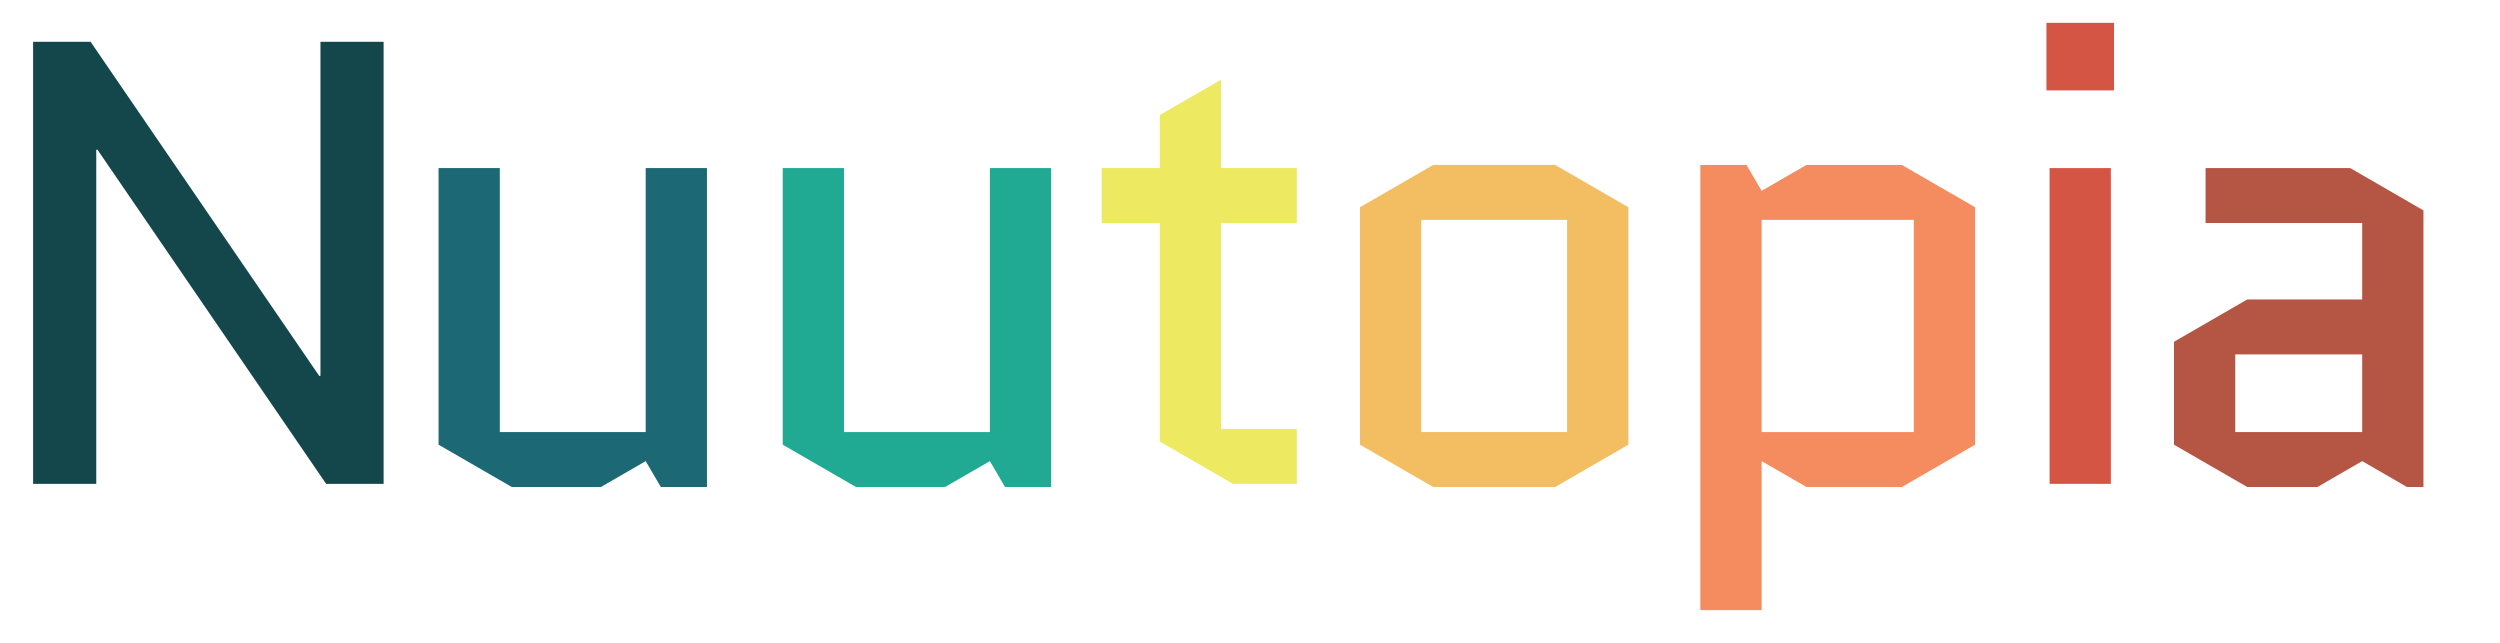
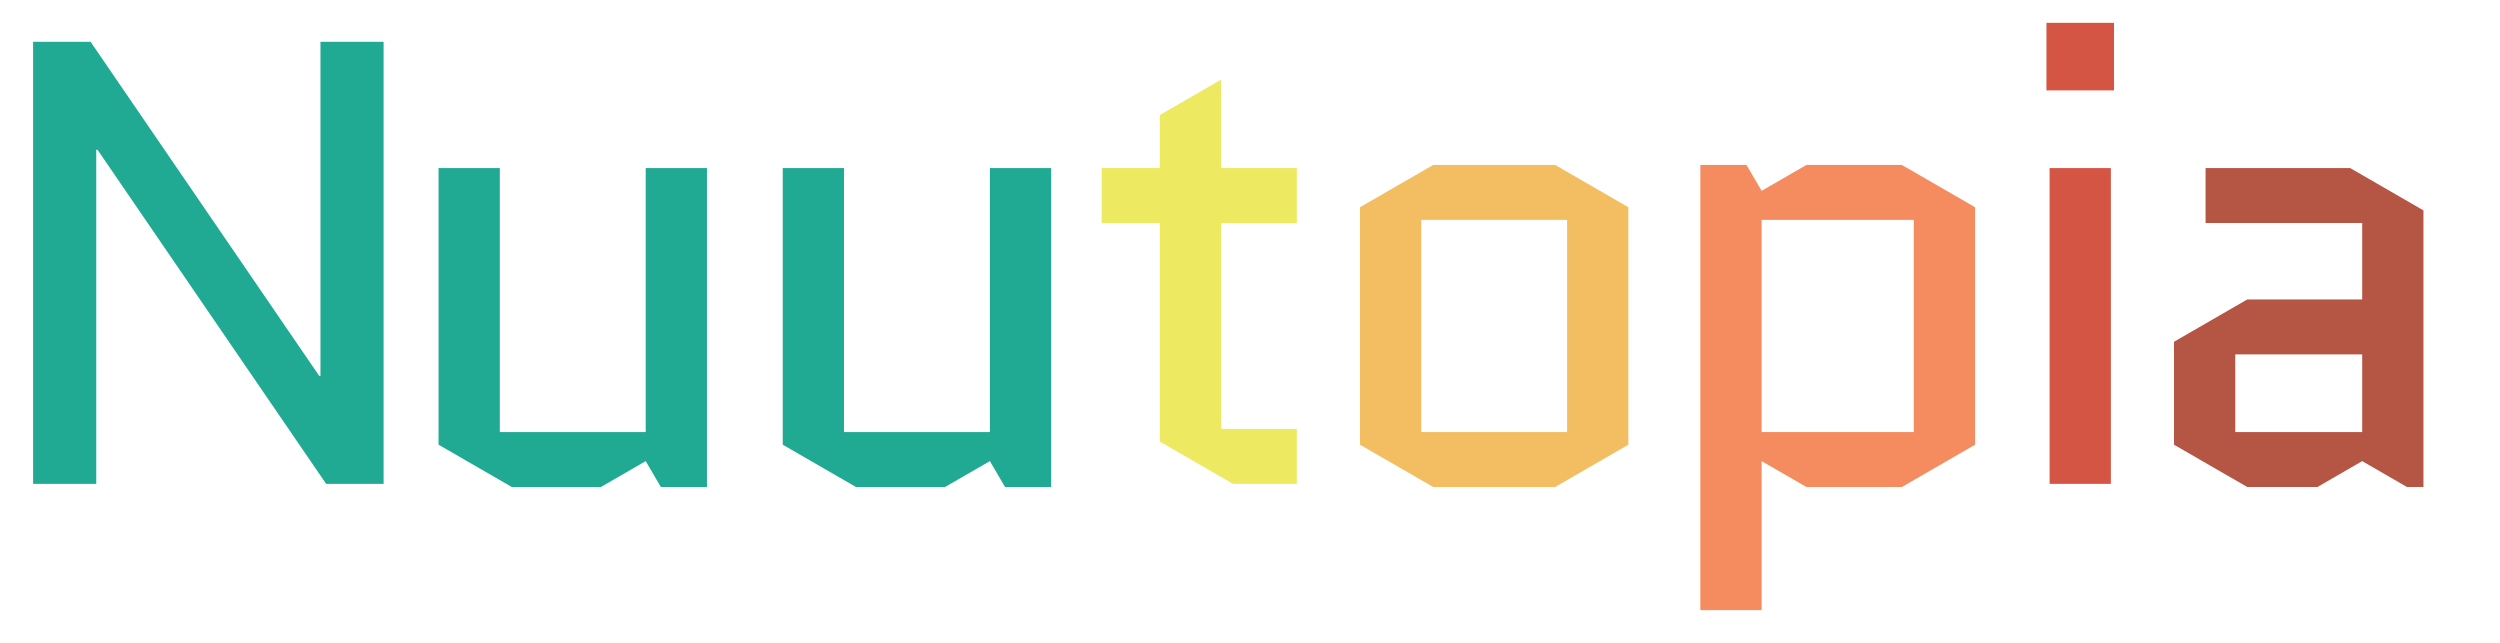
<svg xmlns="http://www.w3.org/2000/svg" version="1.1" id="Layer_1" x="0px" y="0px" width="288px" height="74px" viewBox="0 0 288 74" enable-background="new 0 0 288 74" xml:space="preserve">
-   <path fill="#13474C" d="M11.089,17.253V55.74H3.813V4.812h6.621l26.337,38.487h0.146V4.812h7.275V55.74h-6.621L11.234,17.253H11.089  z">
+   <path fill="#21AA93" d="M11.089,17.253V55.74H3.813V4.812h6.621l26.337,38.487h0.146V4.812h7.275V55.74h-6.621L11.234,17.253H11.089  z">
    <animateTransform id="slide" attributeName="transform" attributeType="XML" type="translate" dur="1.5s" values="0,6;0,-6;0,6" repeatCount="indefinite" />
  </path>
-   <path fill="#1C6975" d="M50.521,51.229V19.363h7.057v30.411h16.806V19.363h7.057v36.741H76.13l-1.746-2.983l-5.166,2.983H58.96  L50.521,51.229z">
+   <path fill="#21AA93" d="M50.521,51.229V19.363h7.057v30.411h16.806V19.363h7.057v36.741H76.13l-1.746-2.983l-5.166,2.983H58.96  L50.521,51.229z">
    <animateTransform id="slide" attributeName="transform" attributeType="XML" type="translate" dur="1.5s" values="0,6;0,-6;0,6" repeatCount="indefinite" />
  </path>
  <path fill="#21AA93" d="M90.171,51.229V19.363h7.057v30.411h16.806V19.363h7.057v36.741h-5.311l-1.746-2.983l-5.166,2.983H98.61  L90.171,51.229z">
    <animateTransform id="slide" attributeName="transform" attributeType="XML" type="translate" begin="0.1" dur="1.5s" values="0,6;0,-6;0,6" repeatCount="indefinite" />
  </path>
  <path fill="#EDEA61" d="M126.911,25.693v-6.33h6.693v-6.111l7.057-4.074v10.186h8.731v6.33h-8.731v23.718h8.731v6.33h-7.349  l-8.439-4.875V25.693H126.911z">
    <animateTransform id="slide" attributeName="transform" attributeType="XML" type="translate" begin="0.2" dur="1.5s" values="0,6;0,-6;0,6" repeatCount="indefinite" />
  </path>
  <path fill="#F2BE61" d="M187.588,51.229l-8.439,4.875h-14.042l-8.439-4.875V23.874L165.106,19h14.042l8.439,4.875V51.229z   M163.725,25.329v24.445h16.806V25.329H163.725z">
    <animateTransform id="slide" attributeName="transform" attributeType="XML" type="translate" begin="0.3" dur="1.5s" values="0,6;0,-6;0,6" repeatCount="indefinite" />
  </path>
  <path fill="#F48C5F" d="M219.09,56.104h-10.986l-5.165-2.983v17.17h-7.058V19h5.312l1.746,2.983L208.104,19h10.986l8.439,4.875  v27.355L219.09,56.104z M202.938,25.329v24.445h17.533V25.329H202.938z">
    <animateTransform id="slide" attributeName="transform" attributeType="XML" type="translate" begin="0.4" dur="1.5s" values="0,6;0,-6;0,6" repeatCount="indefinite" />
  </path>
  <path fill="#D55544" d="M235.75,10.415V2.63h7.784v7.785H235.75z M243.171,19.363V55.74h-7.058V19.363H243.171z">
    <animateTransform id="slide" attributeName="transform" attributeType="XML" type="translate" begin="0.5" dur="1.5s" values="0,6;0,-6;0,6" repeatCount="indefinite" />
  </path>
  <path fill="#B55544" d="M258.884,56.104l-8.439-4.875V39.371l8.439-4.875h13.241v-8.803h-18.043v-6.33h16.661l8.439,4.875v31.867  h-1.892l-5.166-2.983l-5.165,2.983H258.884z M257.502,40.826v8.949h14.623v-8.949H257.502z">
    <animateTransform id="slide" attributeName="transform" attributeType="XML" type="translate" begin="0.6" dur="1.5s" values="0,6;0,-6;0,6" repeatCount="indefinite" />
  </path>
</svg>
